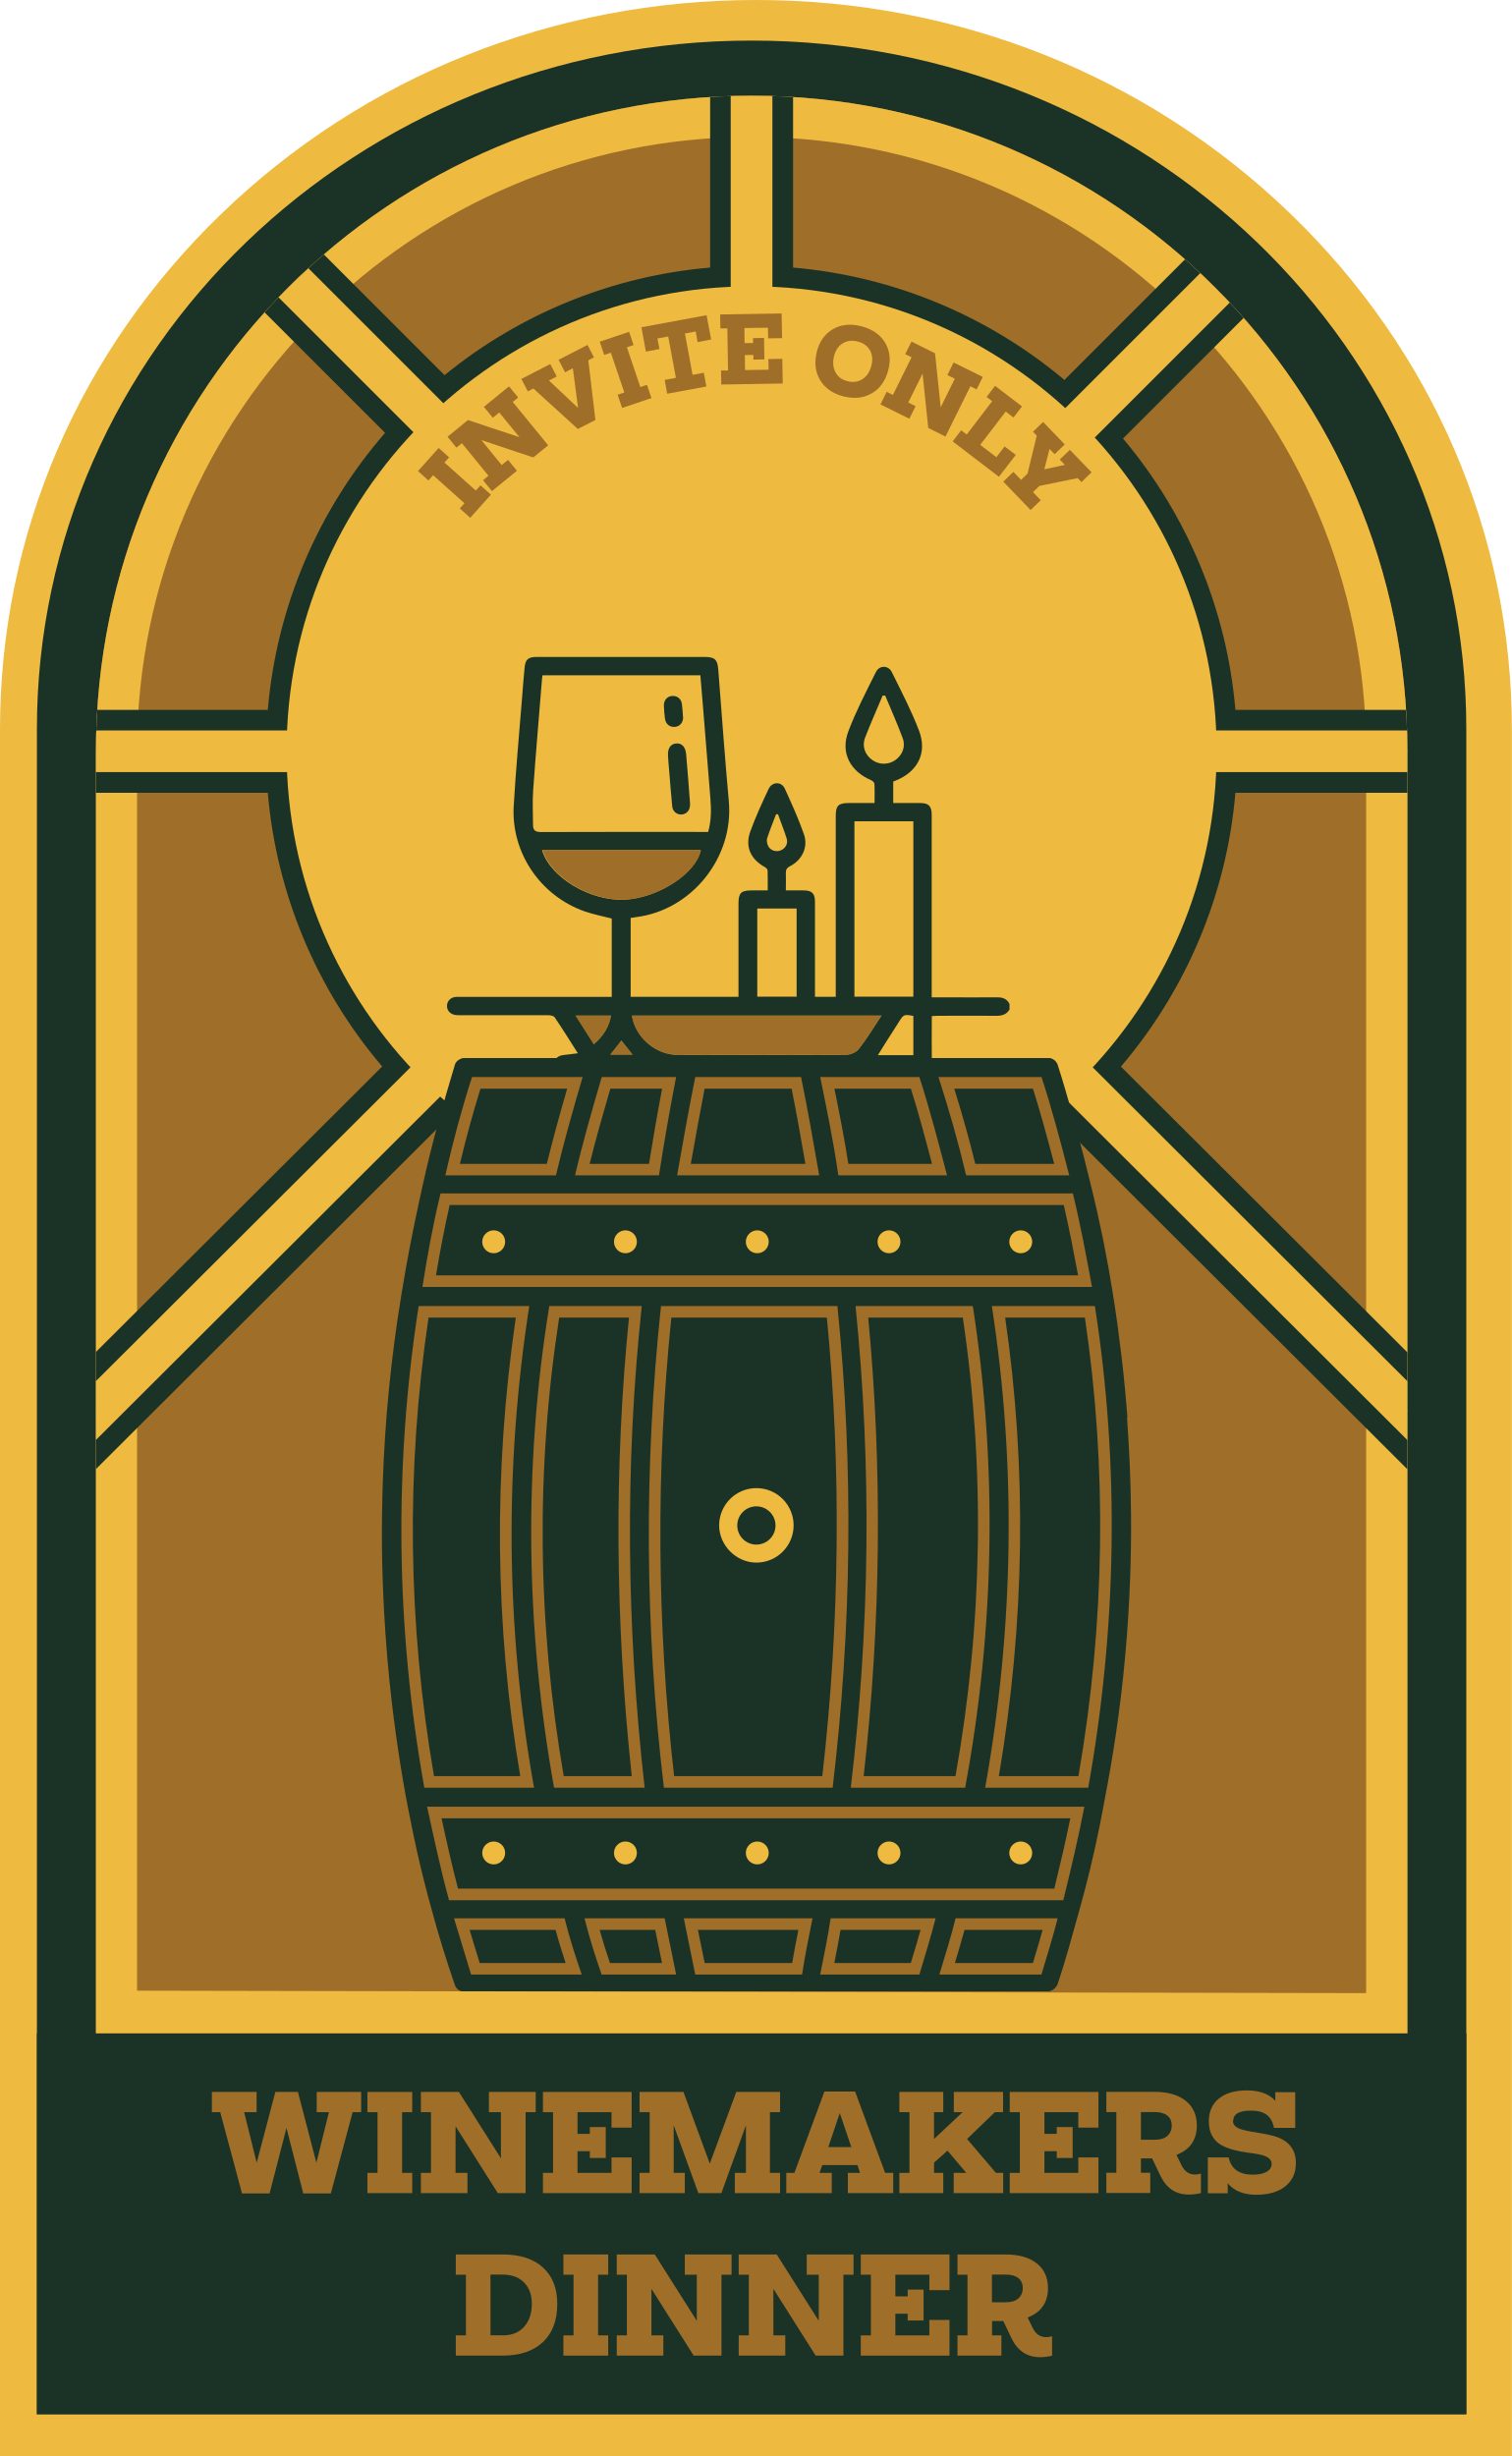
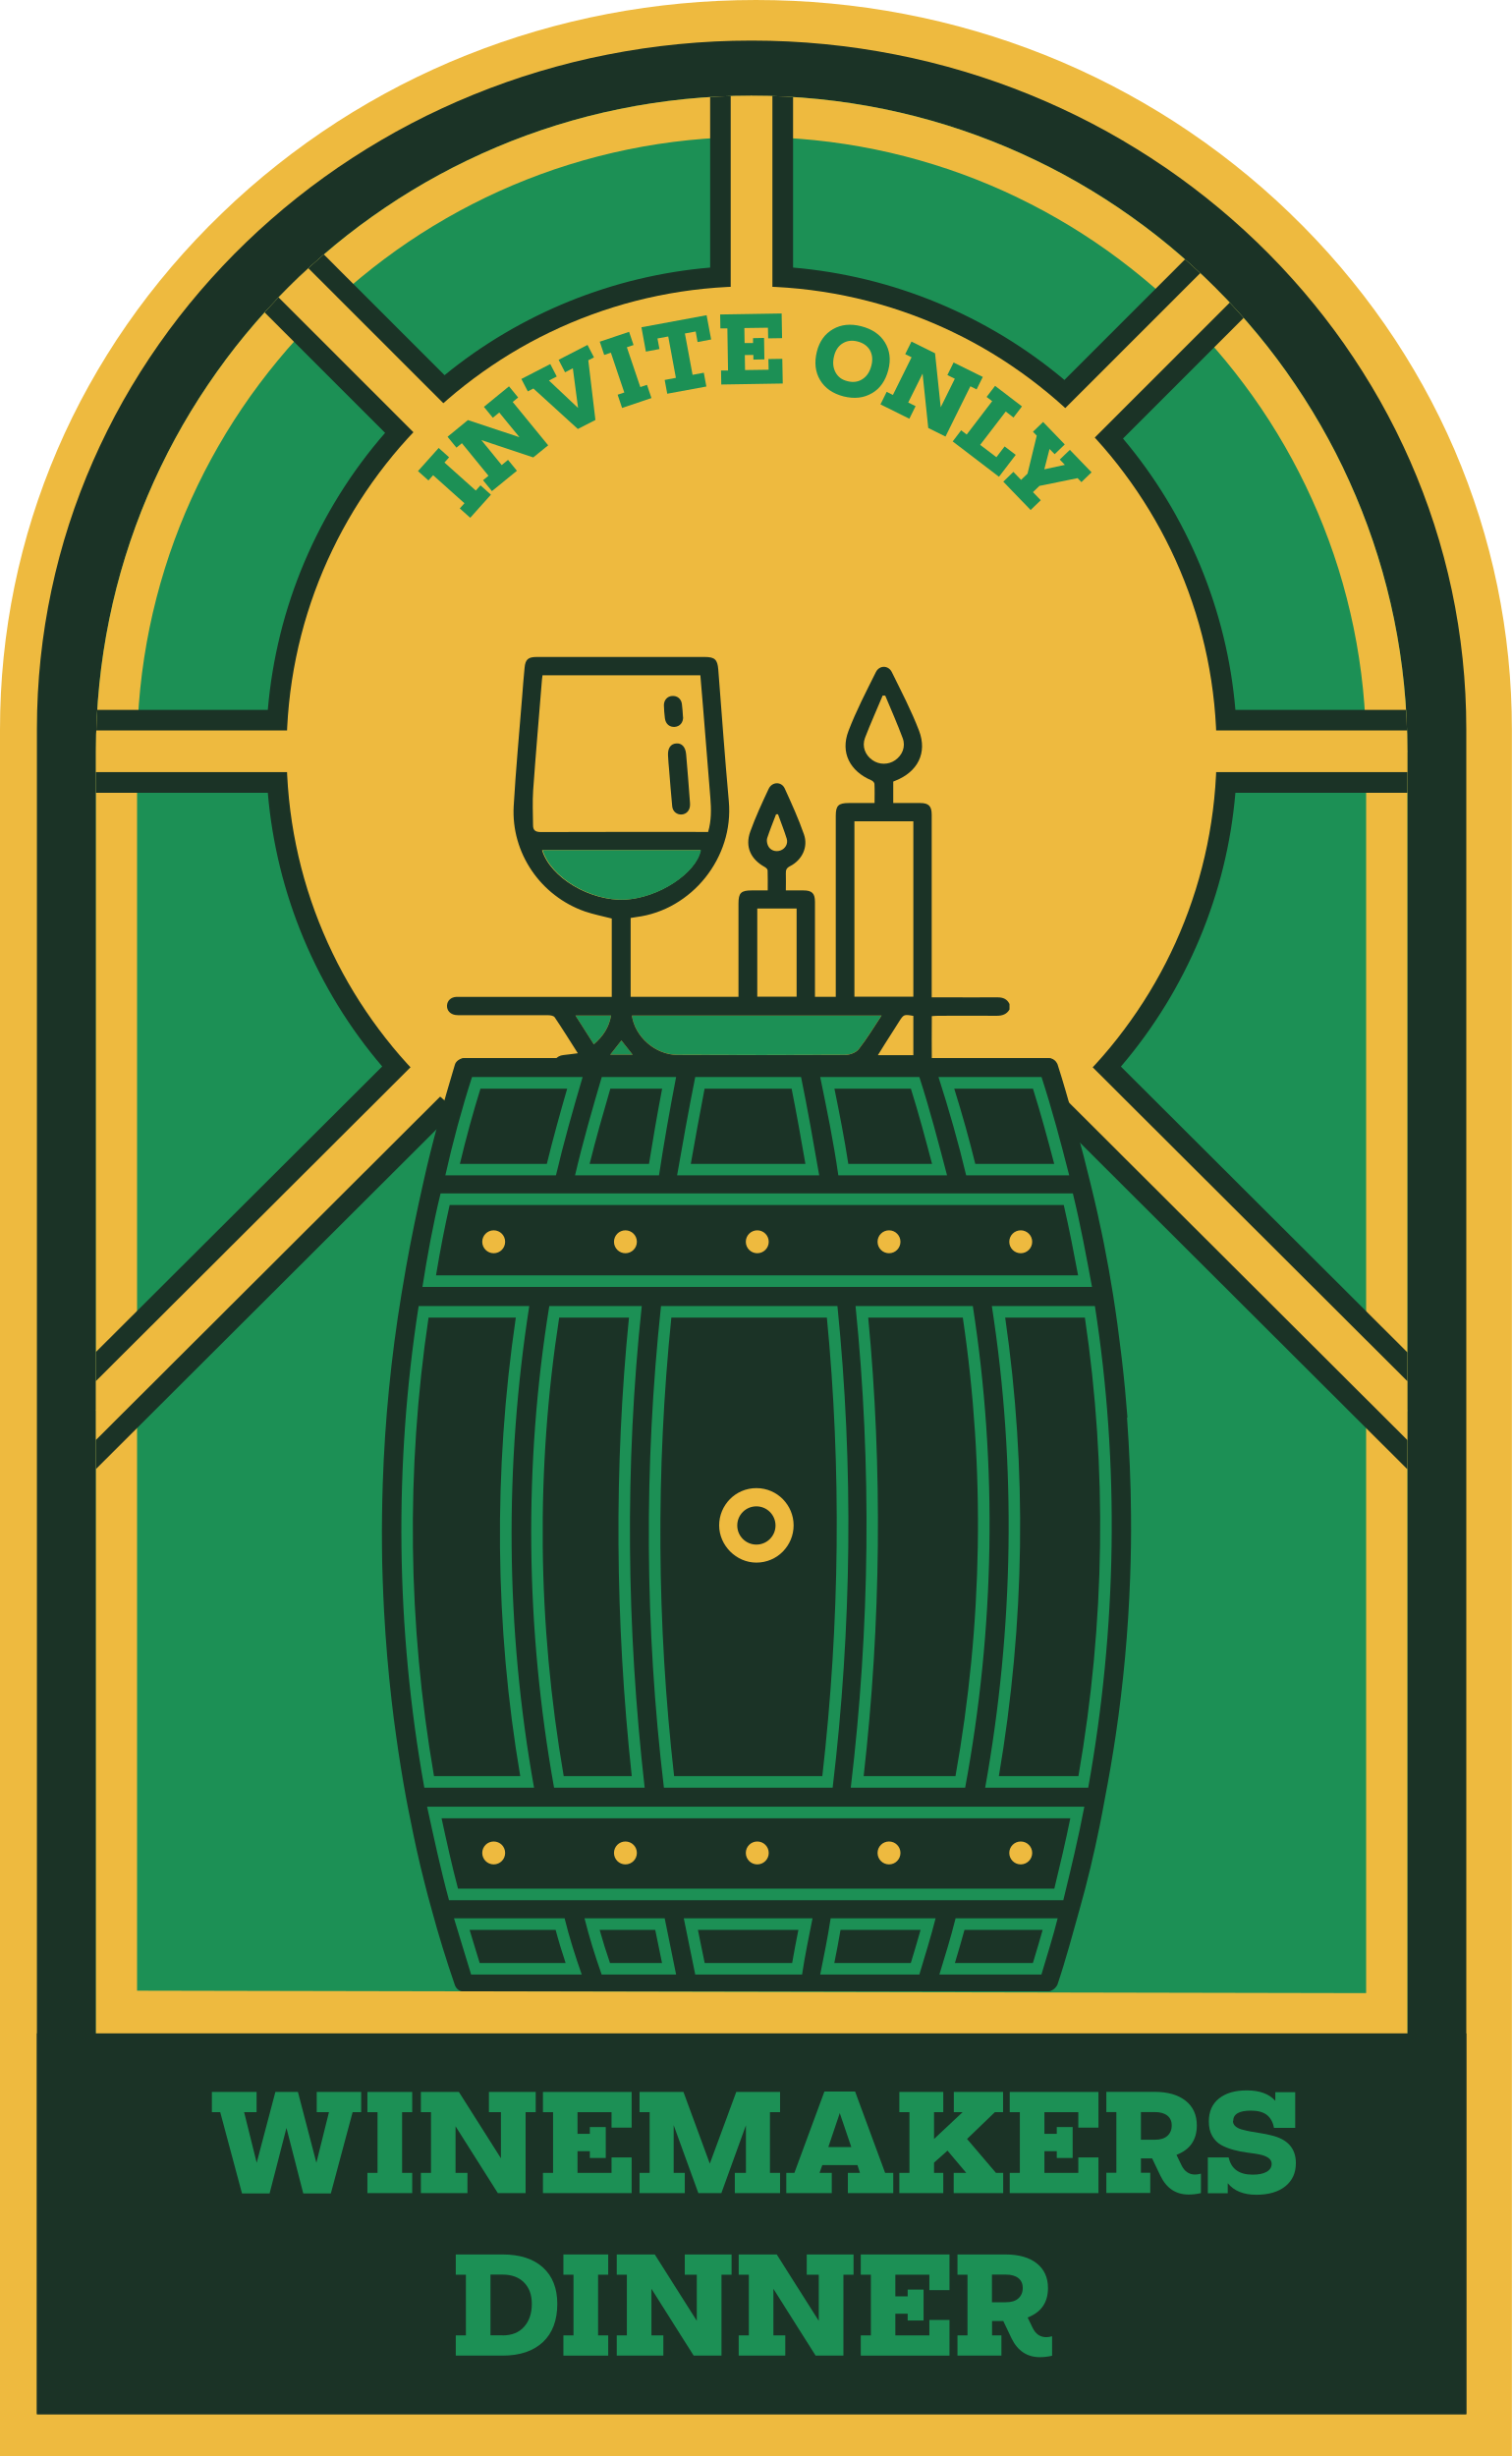
<svg xmlns="http://www.w3.org/2000/svg" width="135.99" height="220.94" id="Laag_1" data-name="Laag 1" viewBox="0 0 135.99 220.94">
  <defs>
    <style>
      .cls-1 {
        fill: none;
      }

      .cls-2 {
-         fill: #9F6E29;
+         fill: #1c9055;
      }

      .cls-3 {
        fill: #eeba3f;
      }

      .cls-4 {
        fill: #1B3326;
      }

      .cls-5 {
        clip-path: url(#clippath);
      }
    </style>
    <clipPath id="clippath">
      <path class="cls-1" d="M67.61,8.61c-32.58,0-58.98,26.41-58.98,58.98v144.38h117.97V67.59c0-32.58-26.41-58.98-58.98-58.98Z" />
    </clipPath>
  </defs>
  <path class="cls-3" d="M135.99,220.94H0V65.64C0,48.08,7.09,31.58,19.97,19.18,32.8,6.81,49.86,0,68,0s35.19,6.81,48.03,19.18c12.87,12.4,19.97,28.9,19.97,46.46v155.3ZM7.41,213.53h121.17V65.64c0-32.11-27.18-58.23-60.59-58.23S7.41,33.53,7.41,65.64v147.89Z" />
  <path class="cls-4" d="M67.61,3.65C32.1,3.65,3.32,31.38,3.32,65.58v151.6h128.58V65.58c0-34.2-28.78-61.93-64.29-61.93Z" />
  <g class="cls-5">
    <path class="cls-2" d="M67.61,8.61c-32.58,0-58.98,26.41-58.98,58.98v144.38h117.97V67.59c0-32.58-26.41-58.98-58.98-58.98Z" />
    <path class="cls-3" d="M130.3,186.72l-125.38-.25v-118.88c0-16.74,6.52-32.49,18.36-44.33,11.84-11.84,27.58-18.36,44.33-18.36s32.49,6.52,44.33,18.36c11.84,11.84,18.36,27.58,18.36,44.33v119.13ZM12.33,179.08l110.56.22v-111.7c0-30.48-24.8-55.28-55.28-55.28S12.33,37.11,12.33,67.59v111.48Z" />
    <path class="cls-4" d="M132.53,138.09l-37-36.91c-7.84,6.52-17.68,10.09-27.92,10.09s-20.09-3.57-27.93-10.09L5.69,135.09l-5.27-5.28,33.96-33.87c-5.91-6.93-9.52-15.56-10.29-24.62H5.52v-7.46h18.57c.78-9.21,4.48-17.94,10.55-24.92l-17.35-17.35,5.27-5.27,17.43,17.43c6.79-5.55,15.16-8.94,23.89-9.68V-1.19h7.46v25.26c8.97.77,17.52,4.31,24.41,10.11l17.86-17.86,5.27,5.27-17.86,17.86c5.8,6.89,9.35,15.44,10.11,24.41h19.88v7.46h-19.88c-.77,9.07-4.38,17.69-10.3,24.63l36.96,36.87-5.27,5.28ZM95.68,96.11l36.84,36.75.03-.03-36.84-36.75,1.21-1.31c6.43-6.93,10.2-15.95,10.61-25.38l.08-1.77h19.68v-.05h-19.68l-.08-1.77c-.41-9.33-4.12-18.27-10.43-25.18l-1.2-1.31,17.72-17.72-.03-.03-17.72,17.72-1.31-1.2c-6.9-6.31-15.84-10.02-25.18-10.43l-1.77-.08V2.51h-.05v25.06l-1.77.08c-9.1.4-17.87,3.95-24.7,10l-1.31,1.16-17.25-17.25-.03.03,17.25,17.25-1.24,1.31c-6.58,6.97-10.44,16.08-10.86,25.65l-.08,1.77H9.22v.05h18.37l.08,1.77c.42,9.43,4.18,18.44,10.61,25.37l1.21,1.31L5.66,129.82l.03.03,33.84-33.75,1.3,1.18c7.35,6.64,16.86,10.29,26.77,10.29s19.42-3.65,26.77-10.29l1.31-1.18Z" />
    <rect class="cls-3" x="65.73" y=".66" width="3.75" height="66.93" />
    <g>
      <rect class="cls-3" x="43.01" y="10.46" width="3.75" height="66.93" transform="translate(-17.91 44.61) rotate(-45)" />
      <rect class="cls-3" x="57.81" y="42.05" width="66.93" height="3.75" transform="translate(-4.33 77.4) rotate(-45)" />
    </g>
    <g>
      <rect class="cls-3" x="98.62" y="53.75" width="3.75" height="94.23" transform="translate(-41.89 100.77) rotate(-45.07)" />
      <rect class="cls-3" x="-8.77" y="97.49" width="89.99" height="3.75" transform="translate(-59.6 54.6) rotate(-44.93)" />
    </g>
    <rect class="cls-3" x="7.37" y="65.71" width="121.79" height="3.75" />
    <path class="cls-3" d="M109.44,67.59c0,23.1-18.73,41.83-41.83,41.83s-41.83-18.73-41.83-41.83,18.73-41.83,41.83-41.83,41.83,18.73,41.83,41.83Z" />
  </g>
  <rect class="cls-4" x="3.32" y="182.92" width="128.58" height="34.26" />
  <g>
    <path class="cls-2" d="M32.49,188.19v1.82h-.77l-1.96,7.31h-2.48l-1.51-5.89-1.52,5.89h-2.48l-1.96-7.31h-.75v-1.82h4.02v1.82h-1.12l1.13,4.55,1.68-6.37h2.03l1.66,6.37,1.13-4.55h-1.1v-1.82h4.02Z" />
    <path class="cls-2" d="M36.17,195.47h.91v1.82h-4.03v-1.82h.91v-5.46h-.91v-1.82h4.03v1.82h-.91v5.46Z" />
    <path class="cls-2" d="M48.19,188.19v1.82h-.91v7.28h-2.5l-3.8-6.01v4.19h1.07v1.82h-4.19v-1.82h.91v-5.46h-.91v-1.82h3.42l3.78,5.97v-4.15h-1.08v-1.82h4.2Z" />
    <path class="cls-2" d="M56.82,188.19v3.21h-1.81v-1.39h-3.06v1.95h1.11v-.61h1.43v2.78h-1.43v-.61h-1.11v1.95h3.06v-1.39h1.81v3.21h-7.98v-1.82h.91v-5.46h-.91v-1.82h7.98Z" />
    <path class="cls-2" d="M70.17,190.01h-.91v5.46h.91v1.82h-4.07v-1.82h1v-4.28l-2.21,6.1h-2.07l-2.22-6.11v4.29h1v1.82h-4.07v-1.82h.91v-5.46h-.91v-1.82h3.95l2.37,6.45,2.38-6.45h3.94v1.82Z" />
    <path class="cls-2" d="M79.62,195.47h.73v1.82h-4.08v-1.82h1.09l-.23-.7h-3.16l-.25.7h1.1v1.82h-4.09v-1.82h.73l2.7-7.32h2.76l2.7,7.32ZM74.51,193.15h2.07l-1.04-3.06-1.03,3.06Z" />
    <path class="cls-2" d="M89.49,190.01l-2.5,2.41,2.6,3.05h.65v1.82h-4.45v-1.82h1.13l-1.69-2-1.21,1.08v.92h.83v1.82h-3.95v-1.82h.91v-5.46h-.91v-1.82h3.95v1.82h-.83v2.41l2.57-2.41h-.79v-1.82h4.43v1.82h-.75Z" />
    <path class="cls-2" d="M98.81,188.19v3.21h-1.81v-1.39h-3.05v1.95h1.11v-.61h1.43v2.78h-1.43v-.61h-1.11v1.95h3.05v-1.39h1.81v3.21h-7.98v-1.82h.91v-5.46h-.91v-1.82h7.98Z" />
    <path class="cls-2" d="M107.5,195.62c.16,0,.33-.03.53-.08v1.75c-.38.09-.75.13-1.11.13-1.14,0-1.99-.56-2.53-1.68l-.75-1.57h-1.01v1.29h.84v1.82h-3.95v-1.82h.9v-5.46h-.9v-1.82h4.32c1.21,0,2.14.27,2.81.8s1.01,1.27,1.01,2.22c0,1.3-.61,2.18-1.83,2.65l.44.91c.27.57.68.86,1.23.86ZM102.63,190.01v2.48h1.25c.49,0,.86-.11,1.12-.34.26-.23.4-.54.4-.94s-.13-.68-.39-.89c-.26-.21-.64-.32-1.13-.32h-1.25Z" />
    <path class="cls-2" d="M110.91,190.79c0,.19.07.35.2.47s.32.23.57.3c.25.07.5.13.76.18.26.04.57.1.95.16s.69.12.94.19c1.49.34,2.24,1.17,2.24,2.5,0,.88-.31,1.57-.94,2.08s-1.5.77-2.63.77-2-.35-2.56-1.04v.9h-1.79v-3.22h1.87c.23,1.03.94,1.55,2.16,1.55.53,0,.94-.08,1.25-.25.3-.17.46-.41.46-.72,0-.22-.1-.41-.31-.55s-.48-.24-.81-.3-.7-.12-1.1-.17c-.4-.05-.81-.13-1.21-.24-.4-.11-.77-.25-1.1-.43-.33-.18-.6-.45-.81-.81s-.31-.8-.31-1.32c0-.88.3-1.57.91-2.06s1.44-.73,2.51-.73c1.14,0,2,.31,2.56.94v-.78h1.79v3.21h-1.91c-.1-.53-.32-.92-.65-1.17-.33-.25-.8-.38-1.42-.38-1.07,0-1.6.31-1.6.94Z" />
    <path class="cls-2" d="M45.21,202.81c1.56,0,2.77.39,3.63,1.17.86.78,1.29,1.87,1.29,3.28,0,1.47-.43,2.62-1.29,3.43s-2.07,1.22-3.63,1.22h-4.21v-1.82h.91v-5.46h-.91v-1.82h4.21ZM45.21,210.09c.82,0,1.47-.25,1.93-.77.46-.51.7-1.2.7-2.07,0-.81-.23-1.44-.7-1.92-.46-.47-1.11-.71-1.93-.71h-1.09v5.46h1.09Z" />
    <path class="cls-2" d="M53.8,210.09h.91v1.82h-4.03v-1.82h.91v-5.46h-.91v-1.82h4.03v1.82h-.91v5.46Z" />
    <path class="cls-2" d="M65.81,202.81v1.82h-.91v7.28h-2.5l-3.8-6.01v4.19h1.07v1.82h-4.19v-1.82h.91v-5.46h-.91v-1.82h3.42l3.78,5.97v-4.15h-1.08v-1.82h4.2Z" />
    <path class="cls-2" d="M76.78,202.81v1.82h-.91v7.28h-2.5l-3.8-6.01v4.19h1.07v1.82h-4.19v-1.82h.91v-5.46h-.91v-1.82h3.42l3.78,5.97v-4.15h-1.08v-1.82h4.2Z" />
    <path class="cls-2" d="M85.41,202.81v3.21h-1.81v-1.39h-3.06v1.95h1.11v-.61h1.43v2.78h-1.43v-.61h-1.11v1.95h3.06v-1.39h1.81v3.21h-7.98v-1.82h.91v-5.46h-.91v-1.82h7.98Z" />
    <path class="cls-2" d="M94.11,210.25c.16,0,.33-.03.53-.08v1.75c-.38.09-.75.13-1.1.13-1.14,0-1.99-.56-2.54-1.68l-.75-1.57h-1.01v1.29h.84v1.82h-3.95v-1.82h.9v-5.46h-.9v-1.82h4.32c1.2,0,2.14.27,2.81.8.67.53,1.01,1.27,1.01,2.22,0,1.3-.61,2.18-1.83,2.65l.44.91c.27.57.68.86,1.24.86ZM89.23,204.63v2.48h1.25c.49,0,.86-.11,1.12-.34s.4-.54.4-.94-.13-.68-.39-.89c-.26-.21-.64-.32-1.13-.32h-1.25Z" />
  </g>
  <path class="cls-2" d="M67.1,101.17c.22,2.92.34,5.84.36,8.76-.02-2.92-.15-5.85-.36-8.76Z" />
  <path class="cls-4" d="M67.39,115.62c-.17,4.74-.6,9.46-1.3,14.16.7-4.7,1.13-9.42,1.3-14.16Z" />
  <path class="cls-4" d="M67.39,115.62c.07-1.89.1-3.79.08-5.69.01,1.9-.01,3.79-.08,5.69Z" />
  <path class="cls-4" d="M101.42,127.53c-.13-1.71-.29-3.42-.49-5.13-.03-.22-.05-.44-.08-.66-.21-1.77-.45-3.53-.73-5.29-.24-1.5-.51-3.04-.82-4.59-.14-.7-.29-1.41-.45-2.12-.06-.28-.11-.56-.18-.84-.19-.86-.4-1.71-.61-2.57-.37-1.53-.76-3.05-1.18-4.58-.12-.43-.23-.86-.35-1.28-.44-1.56-.89-3.13-1.39-4.69-.01-.06-.05-.11-.08-.16-.14-.26-.43-.44-.78-.44h-52.42c-.34,0-.77.26-.86.6-1.03,3.43-2.06,7.04-2.83,10.55-.29,1.29-.57,2.57-.83,3.85-.26,1.28-.51,2.55-.73,3.8-.15.83-.29,1.66-.42,2.47-.93,5.63-1.49,11.31-1.68,17-.06,1.9-.09,3.79-.07,5.69,0,.95.03,1.9.06,2.84.03,1.01.08,2.01.13,3.02.15,2.68.37,5.35.68,8.01.12,1.04.25,2.08.4,3.12.13.94.27,1.88.42,2.81.15.94.31,1.87.48,2.8.11.63.25,1.26.37,1.88.37,1.88.78,3.77,1.27,5.68.21.85.44,1.7.68,2.56.6,2.23,1.29,4.46,2.06,6.69.01.06.05.11.07.16.05.1.12.19.21.26,0,0,0,0,0,0,.14.11.31.17.48.17h52.51c.34,0,.69-.26.86-.6.19-.58.38-1.15.55-1.72s.34-1.13.5-1.69c.32-1.12.62-2.21.92-3.28.71-2.51,1.32-5.07,1.83-7.6.17-.84.33-1.69.48-2.52.18-.93.35-1.87.51-2.8.16-.94.31-1.87.45-2.81.7-4.7,1.13-9.42,1.3-14.16.07-1.89.1-3.79.08-5.69-.02-2.92-.15-5.85-.36-8.76Z" />
  <g>
    <path class="cls-4" d="M101.33,127.53c-.13-1.71-.29-3.42-.49-5.13-.03-.22-.05-.44-.08-.66-.21-1.77-.45-3.53-.73-5.29-.24-1.5-.51-3.04-.82-4.59-.2-.98-.4-1.97-.62-2.96-.19-.86-.4-1.71-.61-2.57-.37-1.53-.76-3.05-1.18-4.58-.12-.43-.23-.86-.35-1.28-.44-1.56-.89-3.13-1.39-4.69-.01-.06-.05-.11-.08-.16-.14-.26-.43-.44-.78-.44h-52.42c-.34,0-.77.26-.86.6-1.03,3.43-2.06,7.04-2.83,10.55-.29,1.29-.57,2.57-.83,3.85-.26,1.28-.51,2.55-.73,3.8-.15.83-.29,1.66-.42,2.47-.93,5.63-1.49,11.31-1.68,17-.06,1.9-.09,3.79-.07,5.69,0,.95.03,1.9.06,2.84.03,1.01.08,2.01.13,3.02.15,2.68.37,5.35.68,8.01.12,1.04.25,2.08.4,3.12.13.94.27,1.88.42,2.81.15.94.31,1.87.48,2.8.11.63.25,1.26.37,1.88.37,1.88.78,3.77,1.27,5.68.21.85.44,1.7.68,2.56.6,2.23,1.29,4.46,2.06,6.69.01.06.05.11.07.16.05.1.12.19.21.26,0,0,0,0,0,0,.14.11.31.17.48.17h52.51c.34,0,.69-.26.86-.6.19-.58.38-1.15.55-1.72s.34-1.13.5-1.69c.32-1.12.62-2.21.92-3.28.71-2.51,1.32-5.07,1.83-7.6.17-.84.33-1.69.48-2.52.18-.93.35-1.87.51-2.8.16-.94.31-1.87.45-2.81.7-4.7,1.13-9.42,1.3-14.16.07-1.89.1-3.79.08-5.69-.02-2.92-.15-5.85-.36-8.76ZM96.51,107.36c.69,2.83,1.2,5.66,1.72,8.41h-60.23c.43-2.75.94-5.58,1.63-8.41h56.88ZM76.95,117.49h10.55c2.23,14.41,1.97,29-.69,43.33h-10.3c1.72-14.41,1.89-28.91.43-43.33ZM74.89,160.82h-15.19c-1.72-14.41-1.8-28.91-.26-43.33h15.87c1.46,14.41,1.29,28.91-.43,43.33ZM57.99,160.82h-8.15c-2.57-14.33-2.75-29-.43-43.33h8.32c-1.54,14.41-1.37,28.91.26,43.33ZM82.7,96.9c.94,2.92,1.72,5.92,2.49,8.84h-9.78c-.43-3-1.03-5.92-1.63-8.84h8.92ZM73.69,105.73h-12.78c.51-2.92,1.03-5.83,1.63-8.84h9.52c.6,2.92,1.12,5.92,1.63,8.84ZM60.82,96.9c-.6,3.09-1.12,6.01-1.54,8.84h-7.55c.69-2.92,1.54-5.92,2.4-8.84h6.69ZM52.41,96.9c-.86,2.92-1.72,5.92-2.4,8.84h-9.95c.69-3,1.46-5.92,2.4-8.84h9.95ZM96.17,105.73h-9.27c-.69-2.92-1.54-5.92-2.49-8.84h9.27c.94,2.92,1.72,5.83,2.49,8.84ZM38.17,160.82c-2.57-14.33-2.75-29-.51-43.33h9.95c-2.23,14.33-2.14,29,.43,43.33h-9.87ZM40.83,172.57h9.95c.43,1.72.94,3.35,1.54,5.06h-9.95c-.51-1.72-1.03-3.35-1.54-5.06ZM52.59,172.57h7.21c.34,1.72.69,3.35,1.03,5.06h-6.69c-.6-1.72-1.12-3.35-1.54-5.06ZM61.51,172.57h11.58c-.34,1.72-.69,3.35-.94,5.06h-9.61c-.34-1.72-.69-3.35-1.03-5.06ZM73.78,177.63c.34-1.72.69-3.35.94-5.06h9.44c-.43,1.72-.94,3.35-1.46,5.06h-8.92ZM84.5,177.63c.51-1.72,1.03-3.35,1.46-5.06h9.18c-.43,1.72-.94,3.35-1.46,5.06h-9.18ZM95.66,170.94h-55.25c-.77-2.83-1.37-5.66-1.97-8.41h59.12c-.51,2.75-1.2,5.58-1.89,8.41ZM97.89,160.82h-9.27c2.57-14.33,2.83-28.91.6-43.33h9.27c2.23,14.33,1.97,29-.6,43.33Z" />
    <path class="cls-2" d="M86.91,105.73h9.27c-.77-3-1.54-5.92-2.49-8.84h-9.27c.94,2.92,1.8,5.92,2.49,8.84M75.41,105.73h9.78c-.77-2.92-1.54-5.92-2.49-8.84h-8.92c.6,2.92,1.2,5.83,1.63,8.84M60.91,105.73h12.78c-.51-2.92-1.03-5.92-1.63-8.84h-9.52c-.6,3-1.12,5.92-1.63,8.84M51.73,105.73h7.55c.43-2.83.94-5.75,1.54-8.84h-6.69c-.86,2.92-1.72,5.92-2.4,8.84M40.06,105.73h9.95c.69-2.92,1.54-5.92,2.4-8.84h-9.95c-.94,2.92-1.72,5.83-2.4,8.84M38,115.77h60.23c-.51-2.75-1.03-5.58-1.72-8.41h-56.88c-.69,2.83-1.2,5.66-1.63,8.41M88.62,160.82h9.27c2.57-14.33,2.83-29,.6-43.33h-9.27c2.23,14.41,1.97,29-.6,43.33M76.52,160.82h10.3c2.66-14.33,2.92-28.91.69-43.33h-10.55c1.46,14.41,1.29,28.91-.43,43.33M59.71,160.82h15.19c1.72-14.41,1.89-28.91.43-43.33h-15.87c-1.54,14.41-1.46,28.91.26,43.33M49.84,160.82h8.15c-1.63-14.41-1.8-28.91-.26-43.33h-8.32c-2.32,14.33-2.14,29,.43,43.33M38.17,160.82h9.87c-2.57-14.33-2.66-29-.43-43.33h-9.95c-2.23,14.33-2.06,29,.51,43.33M40.4,170.94h55.25c.69-2.83,1.37-5.66,1.89-8.41h-59.12c.6,2.75,1.2,5.58,1.97,8.41M84.5,177.63h9.18c.51-1.72,1.03-3.35,1.46-5.06h-9.18c-.43,1.72-.94,3.35-1.46,5.06M73.78,177.63h8.92c.51-1.72,1.03-3.35,1.46-5.06h-9.44c-.26,1.72-.6,3.35-.94,5.06M62.54,177.63h9.61c.26-1.72.6-3.35.94-5.06h-11.58c.34,1.72.69,3.35,1.03,5.06M54.13,177.63h6.69c-.34-1.72-.69-3.35-1.03-5.06h-7.21c.43,1.72.94,3.35,1.54,5.06M42.38,177.63h9.95c-.6-1.72-1.12-3.35-1.54-5.06h-9.95c.51,1.72,1.03,3.35,1.54,5.06M85.84,97.94h7.08c.72,2.28,1.33,4.56,1.91,6.76h-7.1c-.53-2.16-1.16-4.43-1.89-6.76h0ZM75.05,97.94h6.89c.7,2.23,1.31,4.52,1.9,6.76h-7.53c-.35-2.29-.8-4.55-1.25-6.76h0ZM63.39,97.94h7.82c.45,2.24.85,4.53,1.24,6.76h-10.31c.39-2.21.8-4.47,1.24-6.76h0ZM54.91,97.94h4.65c-.46,2.41-.84,4.64-1.18,6.76h-5.34c.56-2.26,1.22-4.56,1.86-6.76h0ZM43.22,97.94h7.8c-.64,2.21-1.28,4.5-1.83,6.76h-7.82c.58-2.42,1.19-4.65,1.85-6.76h0ZM40.45,108.4h55.24c.49,2.12.9,4.25,1.29,6.33h-57.76c.39-2.35.79-4.4,1.23-6.33h0ZM90.43,118.53h7.16c2.01,13.54,1.82,27.41-.58,41.25h-7.16c2.35-13.8,2.54-27.67.57-41.25h0ZM78.1,118.53h8.51c2.02,13.66,1.79,27.53-.66,41.25h-8.26c1.56-13.81,1.7-27.67.41-41.25h0ZM60.39,118.53h13.99c1.31,13.57,1.17,27.44-.41,41.25h-13.33c-1.56-13.69-1.65-27.56-.25-41.25h0ZM50.3,118.53h6.28c-1.34,13.35-1.26,27.21.25,41.25h-6.12c-2.38-13.76-2.52-27.63-.41-41.25h0ZM38.55,118.53h7.85c-2.03,13.85-1.9,27.72.4,41.25h-7.76c-2.36-13.68-2.53-27.55-.49-41.25h0ZM39.72,163.57h56.56c-.42,2.08-.93,4.23-1.44,6.33h-53.64c-.56-2.12-1.03-4.25-1.48-6.33h0ZM86.77,173.61h7.02c-.25.91-.53,1.82-.81,2.76l-.07.22h-7.01c.3-1.01.59-1.98.86-2.98h0ZM75.61,173.61h7.2c-.25.91-.53,1.82-.81,2.76l-.07.22h-6.88c.2-1,.39-1.98.56-2.98h0ZM62.78,173.61h9.04c-.2,1-.39,1.98-.56,2.98h-7.87c-.12-.57-.23-1.14-.35-1.7-.09-.42-.17-.85-.26-1.28h0ZM53.94,173.61h5c.12.57.23,1.14.35,1.7.09.43.17.85.26,1.28h-4.68c-.37-1.08-.67-2.05-.93-2.98h0ZM42.23,173.61h7.75c.25.95.55,1.92.9,2.98h-7.73c-.18-.6-.37-1.2-.55-1.8-.12-.39-.24-.79-.36-1.19h0Z" />
  </g>
  <g>
    <path class="cls-3" d="M68.04,140.57c1.89,0,3.35-1.54,3.35-3.35s-1.46-3.35-3.35-3.35-3.35,1.54-3.35,3.35,1.54,3.35,3.35,3.35ZM68.04,135.51c.94,0,1.72.77,1.72,1.72s-.77,1.72-1.72,1.72-1.72-.77-1.72-1.72.77-1.72,1.72-1.72Z" />
    <g>
      <circle class="cls-3" cx="44.41" cy="166.69" r="1.03" />
      <circle class="cls-3" cx="56.26" cy="166.69" r="1.03" />
      <circle class="cls-3" cx="68.12" cy="166.69" r="1.03" />
      <circle class="cls-3" cx="79.97" cy="166.69" r="1.03" />
      <circle class="cls-3" cx="91.82" cy="166.69" r="1.03" />
    </g>
    <g>
      <circle class="cls-3" cx="44.41" cy="111.71" r="1.03" />
      <circle class="cls-3" cx="56.26" cy="111.71" r="1.03" />
      <circle class="cls-3" cx="68.12" cy="111.71" r="1.03" />
      <circle class="cls-3" cx="79.97" cy="111.71" r="1.03" />
      <circle class="cls-3" cx="91.82" cy="111.71" r="1.03" />
    </g>
  </g>
  <g>
    <g>
      <path class="cls-2" d="M54.89,94.88h2.02c-.36-.45-.69-.87-1.01-1.28-.34.43-.66.84-1.01,1.28Z" />
      <path class="cls-2" d="M56.84,91.34c.27,1.91,2.1,3.54,4.09,3.55,5.04.03,10.08.02,15.11,0,.41,0,.97-.21,1.21-.52.73-.93,1.35-1.96,2.05-3.02h-22.46Z" />
      <path class="cls-2" d="M51.76,91.35c.56.88,1.09,1.71,1.65,2.59.83-.71,1.37-1.52,1.56-2.59h-3.2Z" />
    </g>
    <g id="oeYBfr.tif">
      <g>
        <path class="cls-4" d="M50.49,96.59c-.2-.18-.47-.33-.58-.56-.27-.53.14-1.06.78-1.12.4-.04.8-.1,1.29-.16-.73-1.15-1.39-2.21-2.09-3.24-.09-.13-.37-.18-.56-.18-2.62-.01-5.24,0-7.86,0-.16,0-.33,0-.49-.02-.49-.07-.8-.42-.77-.87.03-.43.36-.73.82-.76.15,0,.3,0,.44,0,4.32,0,8.63,0,12.95,0h.61v-7.05c-.82-.21-1.63-.37-2.4-.63-4-1.39-6.66-5.27-6.42-9.49.19-3.28.5-6.56.76-9.84.07-.87.13-1.74.22-2.61.07-.74.32-.96,1.09-.96,2.42,0,4.84,0,7.26,0,2.62,0,5.24,0,7.86,0,.9,0,1.14.24,1.21,1.12.31,3.95.59,7.91.95,11.86.46,5.04-3.31,9.79-8.33,10.42-.16.02-.32.05-.5.08v7.09h9.7c0-.2,0-.39,0-.58,0-2.6,0-5.2,0-7.8,0-.97.23-1.19,1.19-1.19.46,0,.92,0,1.44,0,0-.63.01-1.22-.01-1.8,0-.1-.14-.24-.25-.3-1.27-.7-1.8-1.82-1.31-3.19.47-1.31,1.06-2.58,1.65-3.84.31-.66,1.15-.68,1.45-.04.62,1.36,1.24,2.72,1.73,4.13.4,1.14-.17,2.31-1.25,2.86-.31.16-.39.33-.38.65.02.49,0,.98,0,1.53.56,0,1.07,0,1.58,0,.78,0,1.04.27,1.04,1.04,0,2.65,0,5.3,0,7.95,0,.18,0,.36,0,.58h1.87c0-.2,0-.39,0-.58,0-5.23,0-10.47,0-15.7,0-.92.24-1.15,1.18-1.15.75,0,1.51,0,2.31,0,0-.61.02-1.16-.01-1.72,0-.11-.15-.27-.27-.32-1.93-.82-2.81-2.49-2.07-4.43.69-1.82,1.6-3.56,2.47-5.31.31-.63,1.12-.63,1.43,0,.86,1.74,1.76,3.46,2.45,5.27.77,2.01-.13,3.72-2.15,4.51-.06.02-.12.05-.17.07v1.93c.82,0,1.62,0,2.43,0,.76,0,1.03.28,1.03,1.05,0,5.27,0,10.54,0,15.8v.63h1.18c1.58,0,3.16.01,4.74,0,.5,0,.86.15,1.08.6v.49c-.26.45-.67.57-1.16.57-1.76-.02-3.52,0-5.28,0-.17,0-.35.02-.55.03,0,1.4-.02,2.75,0,4.09.01.57-.18.95-.72,1.14h-32.62ZM63.7,74.83c.3-1.03.28-2.04.2-3.04-.22-2.77-.44-5.54-.67-8.31-.07-.91-.15-1.82-.23-2.73h-14.2c-.03.23-.06.44-.07.65-.26,3.23-.54,6.46-.77,9.69-.07,1.04-.02,2.1-.01,3.15,0,.46.22.61.71.61,4.84-.02,9.68-.01,14.52-.01.16,0,.33,0,.53,0ZM82.16,89.66v-15.78h-5.3v15.78h5.3ZM56.84,91.35c.27,1.91,2.1,3.54,4.09,3.55,5.04.03,10.08.02,15.11,0,.41,0,.97-.21,1.21-.52.73-.93,1.35-1.96,2.05-3.02h-22.46ZM48.76,76.48c.74,2.47,4.35,4.61,7.46,4.45,2.99-.16,6.39-2.38,6.79-4.45h-14.25ZM68.12,81.73v7.93h3.54v-7.93h-3.54ZM79.63,62.58c-.08,0-.15,0-.23-.01-.53,1.27-1.1,2.53-1.59,3.81-.29.78.02,1.55.67,2,.61.43,1.43.43,2.04.01.65-.45.97-1.21.68-1.99-.48-1.29-1.04-2.55-1.57-3.82ZM82.16,94.91v-3.52c-.85-.15-.87-.14-1.3.54-.42.65-.83,1.3-1.25,1.96-.21.33-.41.65-.64,1.03h3.19ZM53.41,93.95c.83-.71,1.37-1.52,1.56-2.59h-3.2c.56.88,1.09,1.71,1.65,2.59ZM69.97,73.25c-.05,0-.11,0-.16,0-.27.71-.56,1.42-.8,2.15-.06.19-.02.46.07.66.18.43.68.61,1.12.45.43-.15.71-.6.57-1.06-.23-.75-.53-1.47-.79-2.21ZM54.89,94.88h2.02c-.36-.45-.69-.87-1.01-1.28-.34.43-.66.84-1.01,1.28Z" />
        <path class="cls-4" d="M62.07,72.25s0,.09,0,.2c-.02.46-.32.79-.75.82-.42.03-.8-.26-.85-.72-.11-1.09-.19-2.19-.28-3.28-.04-.44-.08-.88-.1-1.32-.03-.65.24-1.03.74-1.07.49-.04.83.3.89.96.13,1.42.23,2.84.35,4.41Z" />
        <path class="cls-4" d="M61.45,64.51c.01.47-.28.84-.74.88-.47.04-.83-.25-.9-.77-.05-.39-.08-.78-.09-1.18,0-.46.31-.8.73-.83.46-.04.83.25.89.72.05.37.07.75.1,1.18Z" />
      </g>
    </g>
    <path class="cls-2" d="M56.27,80.93c2.99-.16,6.39-2.38,6.79-4.45h-14.25c.74,2.47,4.35,4.61,7.46,4.45Z" />
  </g>
  <g>
    <path class="cls-2" d="M42.8,44.13l.42-.47.94.84-1.86,2.08-.94-.84.42-.47-2.82-2.52-.42.47-.94-.84,1.86-2.08.94.84-.42.47,2.82,2.52Z" />
    <path class="cls-2" d="M45.81,34.78l.8.98-.49.4,3.19,3.9-1.34,1.09-4.67-1.56,1.83,2.25.57-.47.8.98-2.25,1.83-.8-.98.49-.4-2.39-2.93-.49.4-.8-.98,1.83-1.5,4.64,1.54-1.82-2.22-.58.47-.8-.98,2.25-1.84Z" />
    <path class="cls-2" d="M52.85,31.03l.58,1.12-.51.26.64,5.37-1.58.81-4-3.64-.5.26-.58-1.12,2.6-1.34.58,1.12-.7.36,2.62,2.47-.47-3.57-.7.36-.58-1.12,2.6-1.34Z" />
    <path class="cls-2" d="M57.6,34.82l.6-.2.4,1.19-2.64.89-.4-1.19.6-.2-1.21-3.58-.6.2-.4-1.19,2.64-.89.4,1.19-.6.2,1.21,3.58Z" />
    <path class="cls-2" d="M63.56,28.35l.41,2.19-1.22.23-.17-.95-.97.18.69,3.72,1.01-.19.23,1.24-3.52.65-.23-1.24,1.01-.19-.69-3.72-.97.18.18.95-1.22.23-.4-2.19,5.89-1.09Z" />
    <path class="cls-2" d="M70.31,28.2l.04,2.22-1.25.02-.02-.96-2.12.03.02,1.35h.76s0-.44,0-.44l.99-.02.03,1.93-.99.02v-.42s-.77.01-.77.01l.02,1.35,2.12-.03-.02-.96,1.25-.02.04,2.22-5.53.09-.02-1.26h.63s-.06-3.79-.06-3.79h-.63s-.02-1.25-.02-1.25l5.53-.09Z" />
    <path class="cls-2" d="M78.44,35.37c-.74.44-1.59.53-2.56.29-.97-.25-1.67-.74-2.11-1.47-.44-.74-.53-1.59-.29-2.56.23-.92.72-1.6,1.45-2.02.73-.42,1.58-.51,2.55-.26.97.25,1.68.73,2.12,1.45.44.72.55,1.54.31,2.47-.25.97-.74,1.68-1.48,2.11ZM76.23,34.29c.52.13.97.07,1.36-.19.4-.26.66-.67.8-1.23.13-.52.08-.98-.14-1.37-.23-.39-.6-.65-1.11-.78s-.96-.07-1.34.17c-.38.23-.64.61-.77,1.13-.14.56-.1,1.04.12,1.46.22.42.58.69,1.09.81Z" />
    <path class="cls-2" d="M88.41,33.9l-.56,1.13-.56-.28-2.24,4.52-1.55-.77-.51-4.89-1.29,2.6.66.33-.56,1.13-2.6-1.29.56-1.13.56.28,1.68-3.39-.57-.28.56-1.13,2.12,1.05.51,4.86,1.27-2.57-.67-.33.56-1.13,2.61,1.29Z" />
    <path class="cls-2" d="M90.38,40.17l.99.75-1.51,1.97-4.16-3.18.76-1,.5.38,2.29-3-.5-.38.76-1,2.42,1.85-.76,1-.7-.54-2.3,3,1.46,1.11.74-.97Z" />
    <path class="cls-2" d="M96.95,43.01l-3.45.7-.58.56.7.73-.91.88-2.46-2.55.91-.88.69.72.58-.56.83-3.42-.34-.35.91-.88,1.95,2.02-.91.88-.46-.47-.47,1.83,1.85-.4-.46-.48.91-.87,1.95,2.02-.91.88-.34-.35Z" />
  </g>
</svg>
